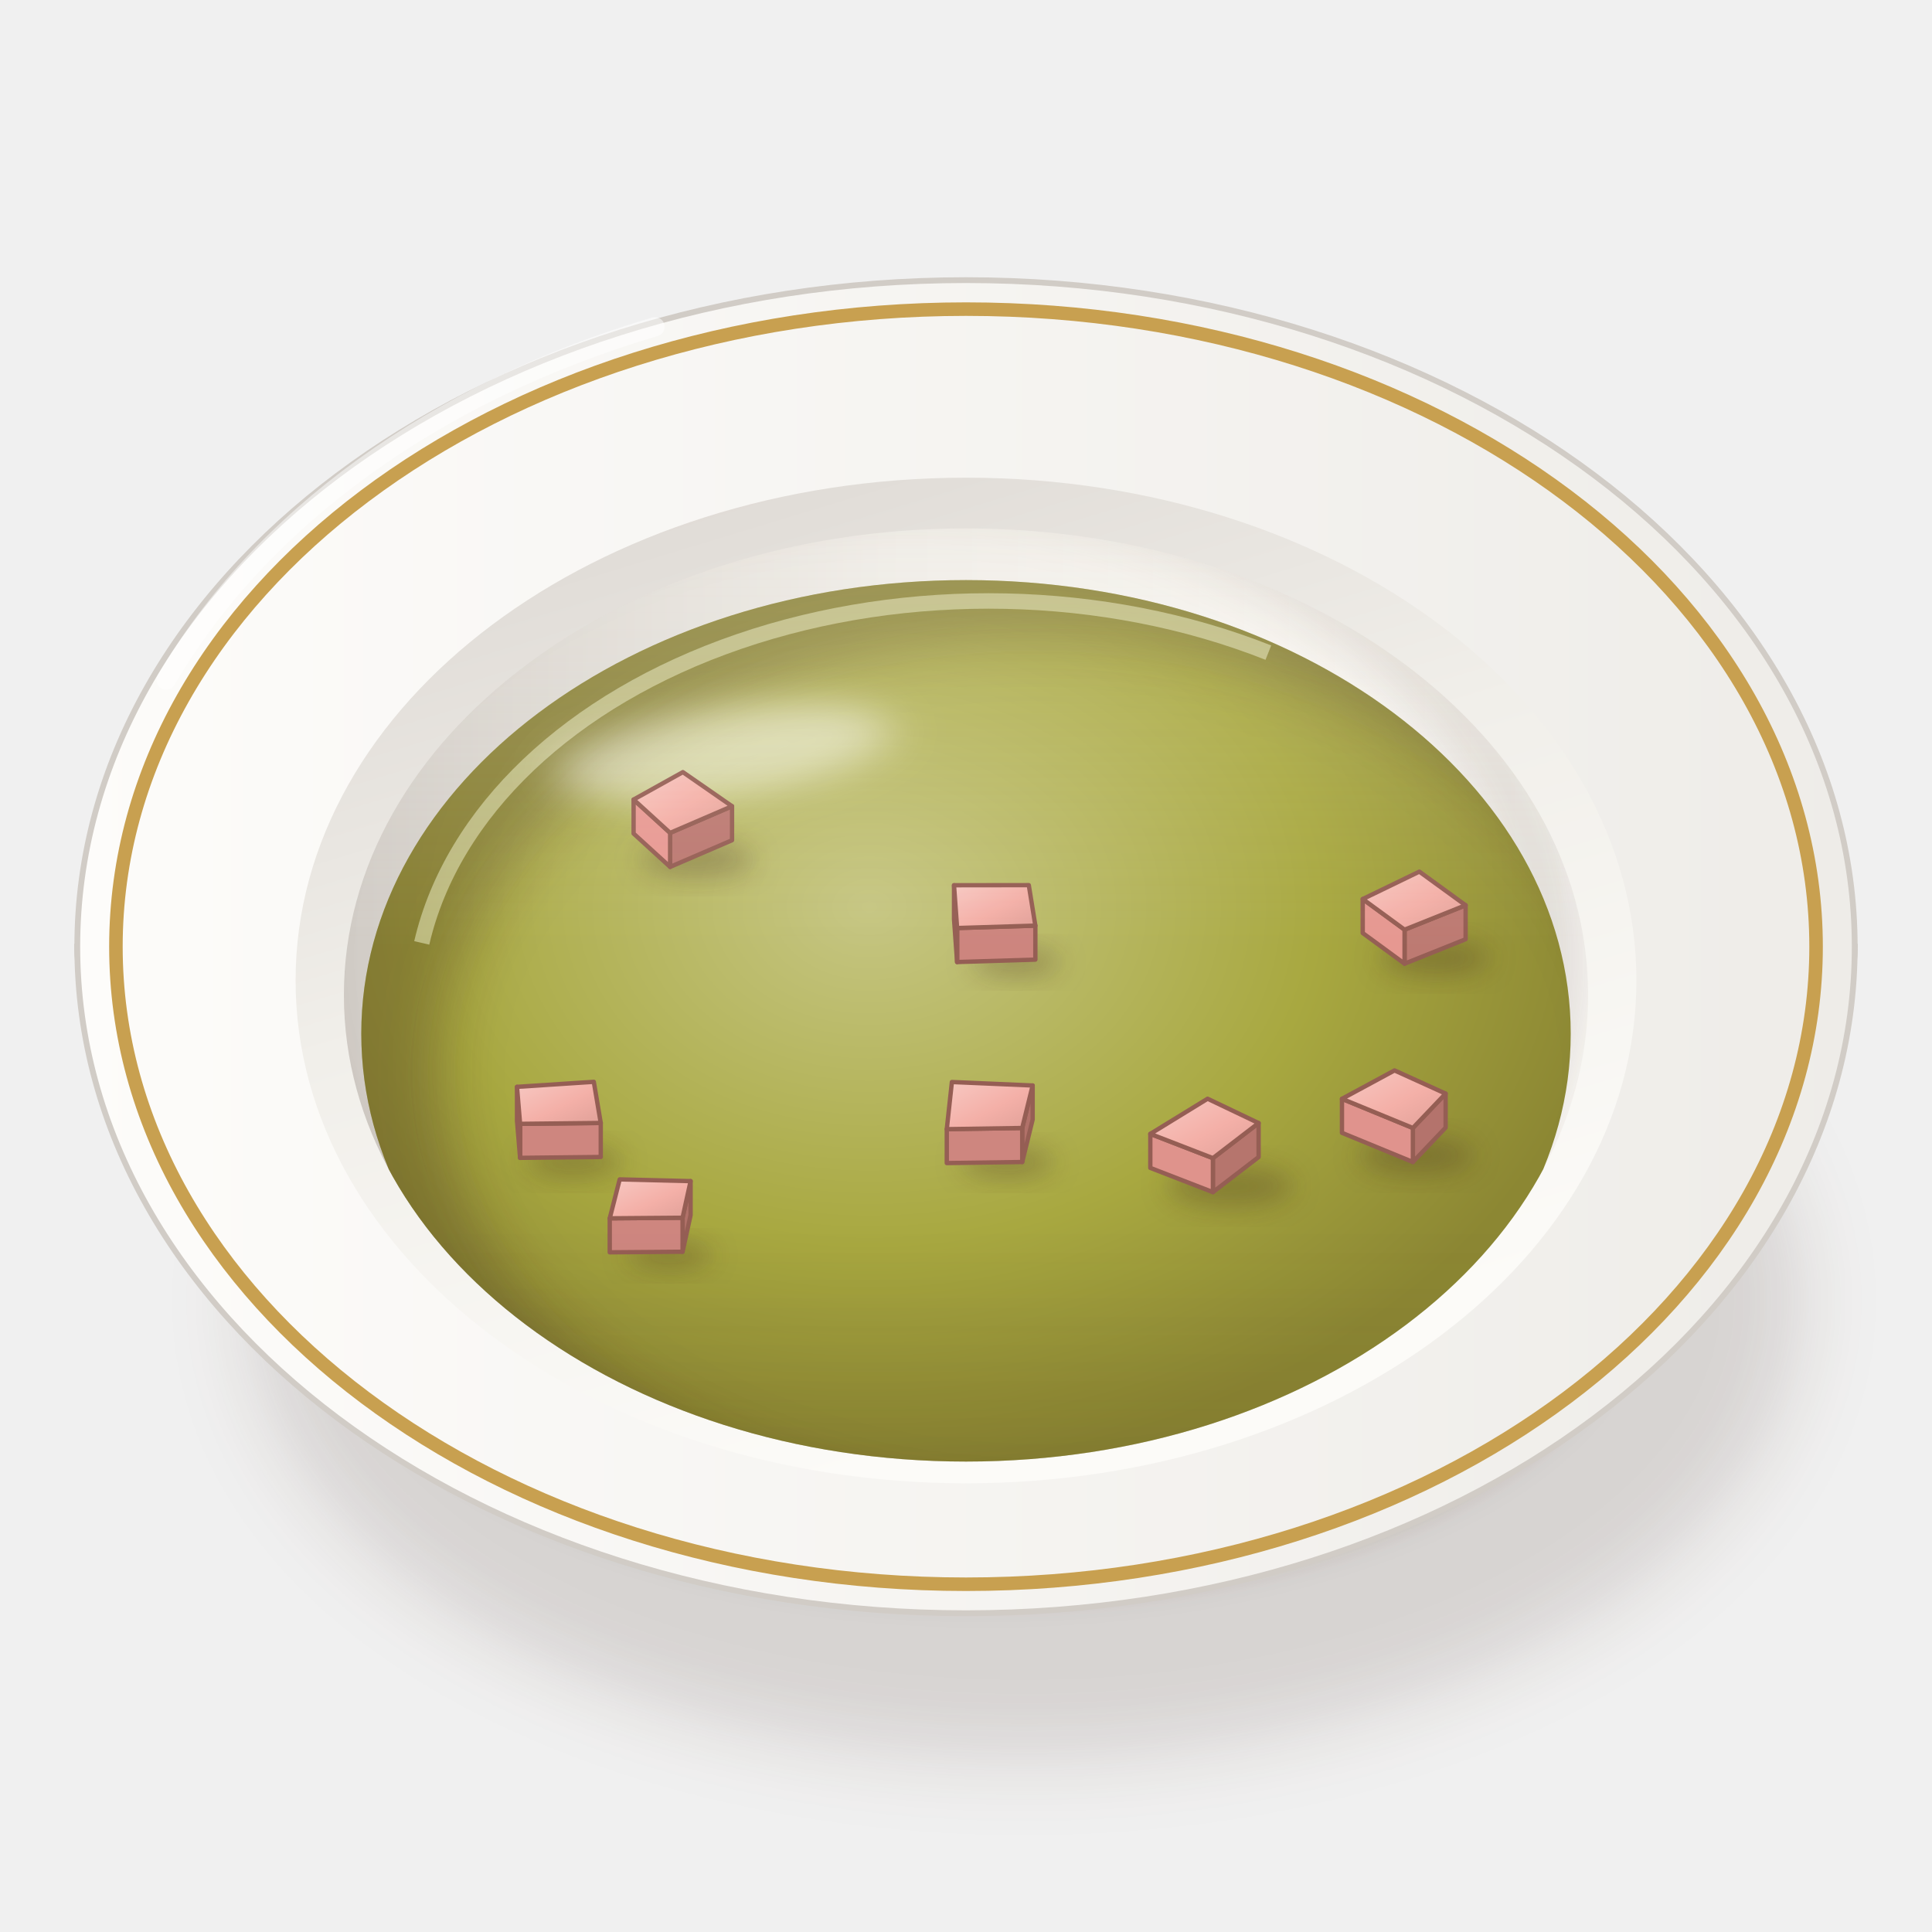
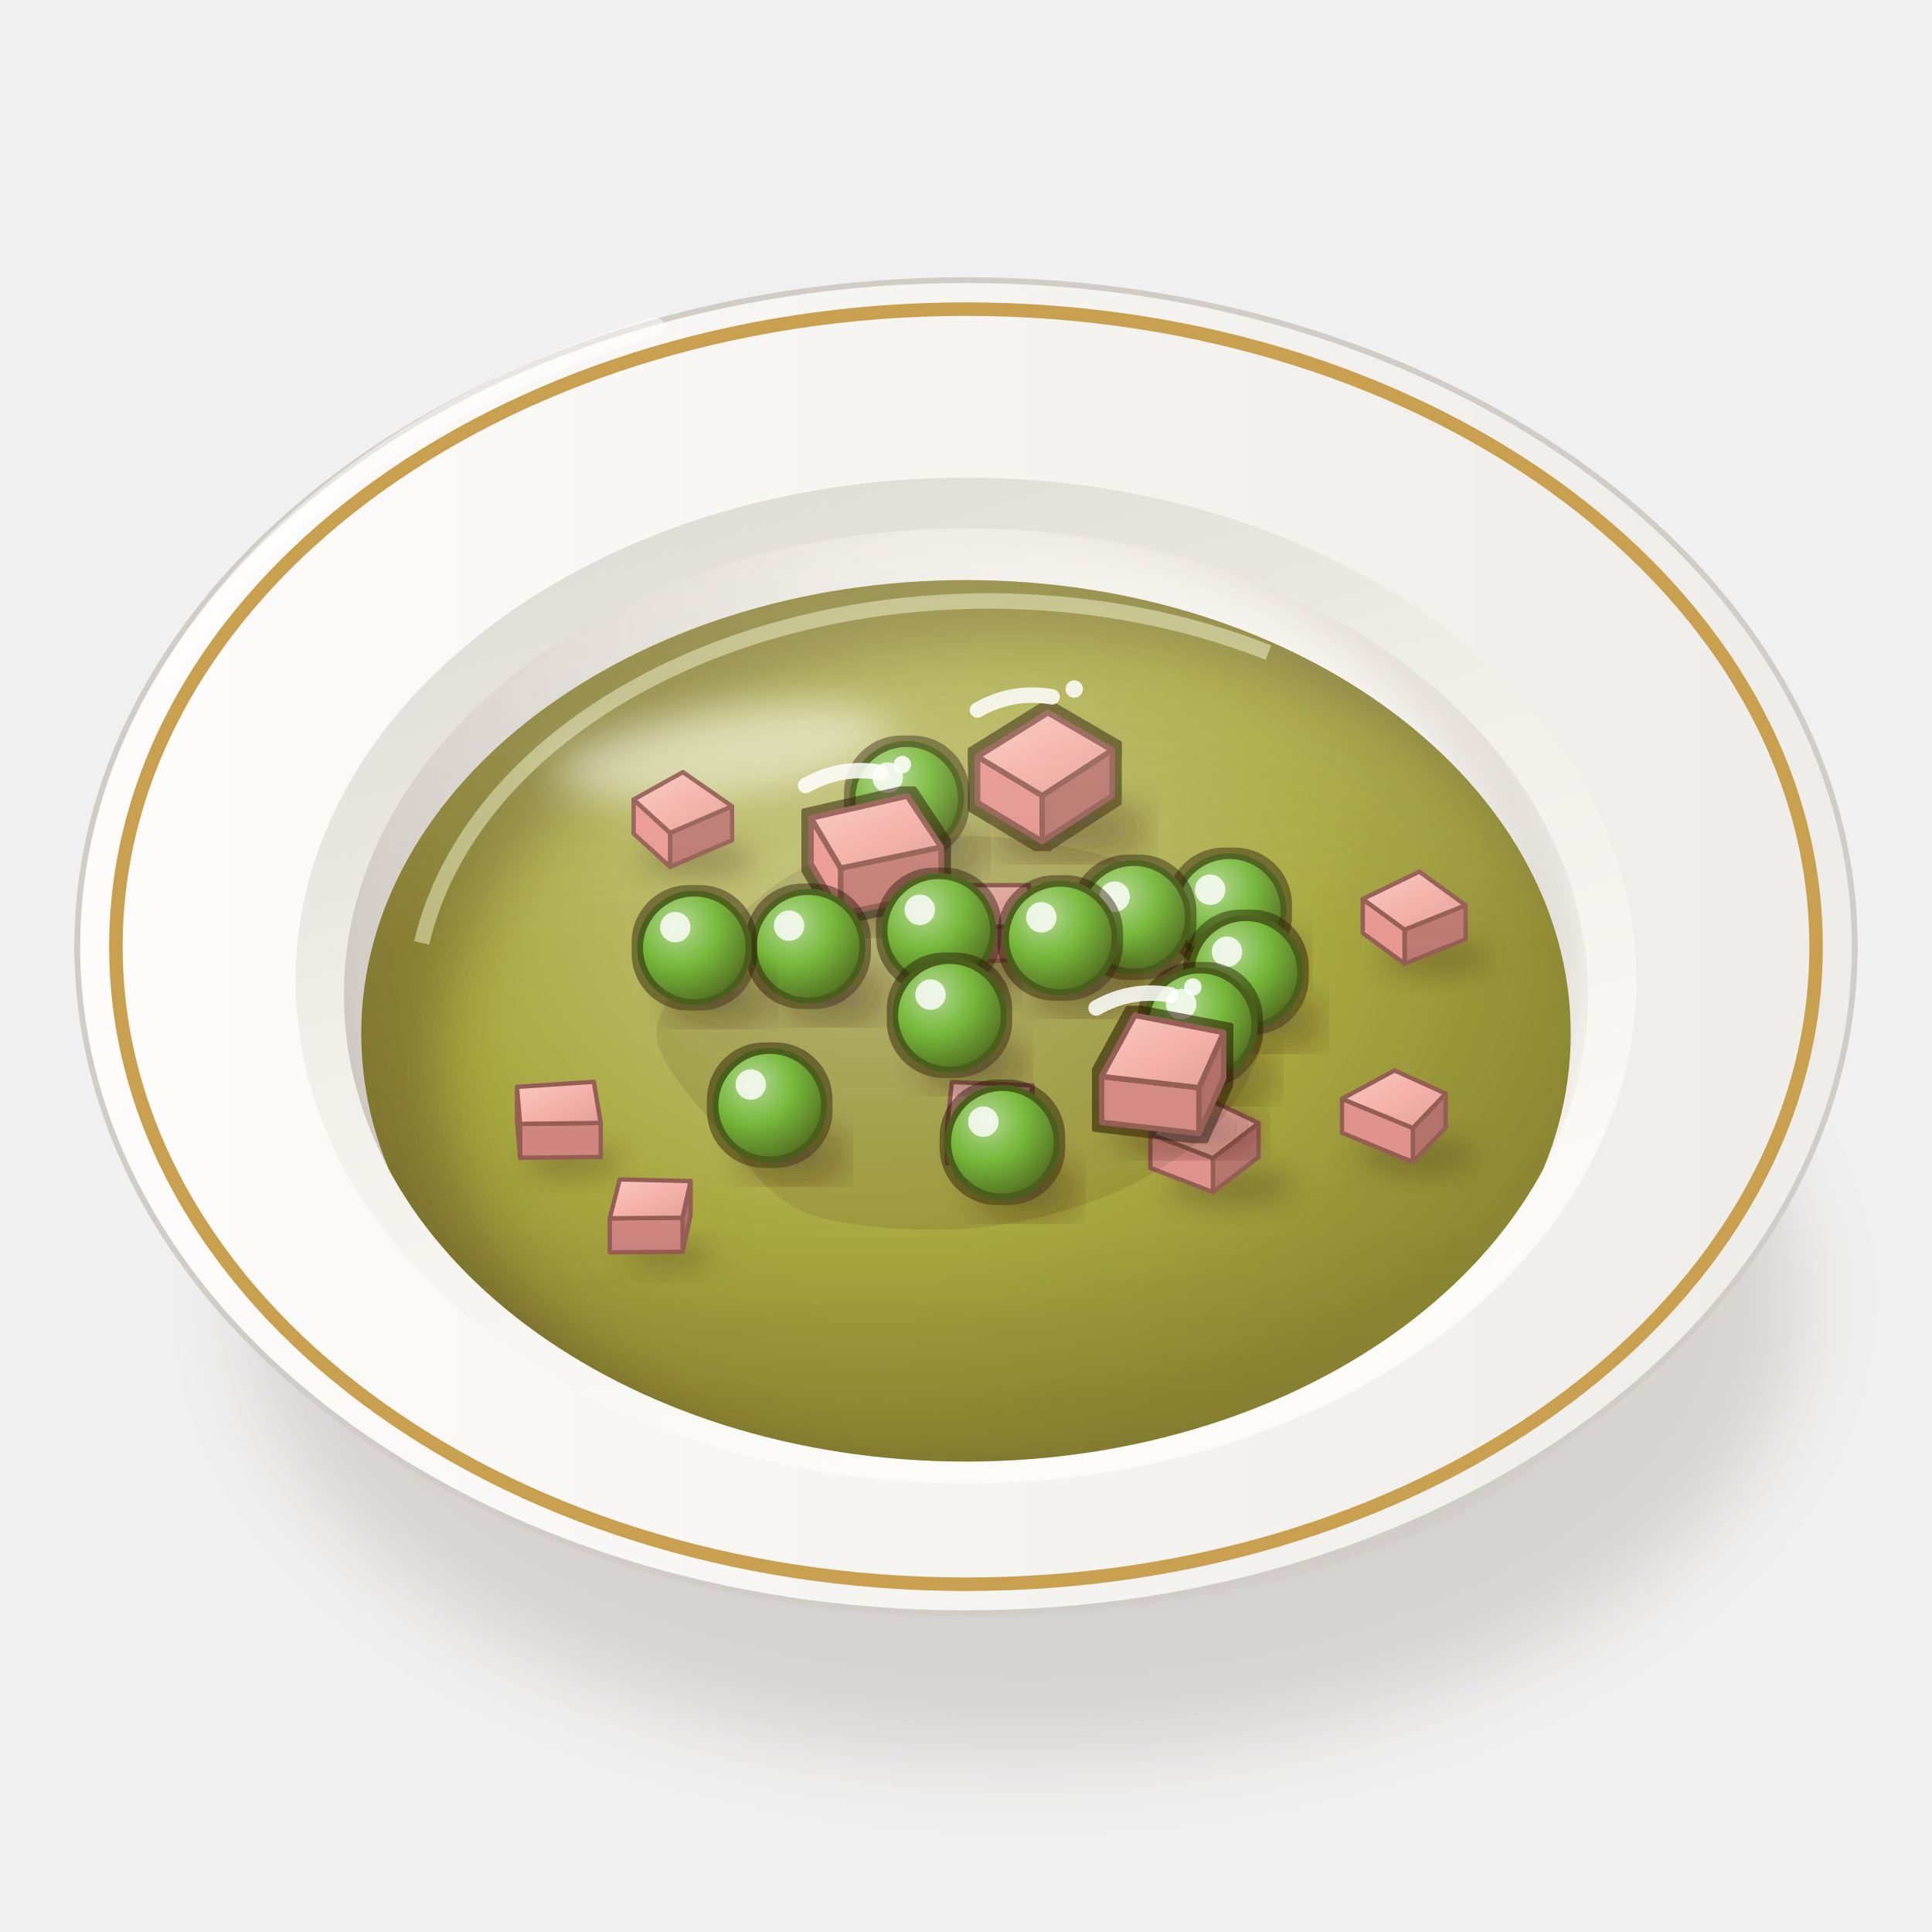
<svg xmlns="http://www.w3.org/2000/svg" viewBox="0 0 200 200" width="400" height="400">
  <defs>
    <filter id="gb_peaham-1" x="-50%" y="-50%" width="200%" height="200%">
      <feGaussianBlur stdDeviation="4" />
    </filter>
    <filter id="gb_peaham-2" x="-50%" y="-50%" width="200%" height="200%">
      <feGaussianBlur stdDeviation="1.6" />
    </filter>
    <linearGradient id="gb_peaham-3" x1="0" y1="0" x2="1" y2="0">
      <stop offset="0" stop-color="#fbfbf7" />
      <stop offset="0.6" stop-color="#eae8e3" />
      <stop offset="1" stop-color="#c9c3bc" />
    </linearGradient>
    <linearGradient id="gb_peaham-4" x1="0" y1="0" x2="1" y2="0">
      <stop offset="0" stop-color="#fdfcfa" />
      <stop offset="1" stop-color="#eeece8" />
    </linearGradient>
    <linearGradient id="gb_peaham-5" x1="0" y1="0" x2="0.4" y2="1">
      <stop offset="0" stop-color="#dad5d0" />
      <stop offset="0.5" stop-color="#f1efea" />
      <stop offset="1" stop-color="#fcfbf8" />
    </linearGradient>
    <linearGradient id="gb_peaham-6" x1="0" y1="0" x2="1" y2="0">
      <stop offset="0" stop-color="#d1ccc6" />
      <stop offset="0.45" stop-color="#eeece8" />
      <stop offset="1" stop-color="#fcfbf7" />
    </linearGradient>
    <clipPath id="gb_peaham-7">
      <path d="M35.6,103A64.4,48.3 0 1 0 164.4,103A64.4,48.3 0 1 0 35.6,103Z" />
    </clipPath>
    <filter id="gb_peaham-8" x="-50%" y="-50%" width="200%" height="200%">
      <feGaussianBlur stdDeviation="2.5" />
    </filter>
    <clipPath id="gb_peaham-9">
      <path d="M35.6,103 A64.4,48.3 0 0 0 164.4,103 L200,103 L200,0 L0,0 L0,103Z" />
    </clipPath>
    <radialGradient id="gb_peaham-10" cx="0.42" cy="0.36" r="0.62">
      <stop offset="0" stop-color="#c6c683" />
      <stop offset="0.6" stop-color="#a8a840" />
      <stop offset="1" stop-color="#8c8733" />
    </radialGradient>
    <clipPath id="gb_peaham-11">
      <path d="M37.4,107A62.6,46.95 0 1 0 162.6,107A62.6,46.95 0 1 0 37.4,107Z" />
    </clipPath>
    <filter id="gb_peaham-12" x="-50%" y="-50%" width="200%" height="200%">
      <feGaussianBlur stdDeviation="3" />
    </filter>
    <filter id="gb_peaham-13" x="-50%" y="-50%" width="200%" height="200%">
      <feGaussianBlur stdDeviation="2.2" />
    </filter>
    <linearGradient id="gb_peaham-14" x1="0" y1="0" x2="1" y2="1">
      <stop offset="0" stop-color="#f7c8c2" />
      <stop offset="0.55" stop-color="#f4b0a8" />
      <stop offset="1" stop-color="#e0a098" />
    </linearGradient>
    <filter id="gb_peaham-15" x="-50%" y="-50%" width="200%" height="200%">
      <feGaussianBlur stdDeviation="1.4" />
    </filter>
-     <linearGradient id="gb_peaham-16" x1="0" y1="0" x2="0" y2="1">
+     <radialGradient id="gb_peaham-16" cx="0.35" cy="0.3" r="0.75">
+       <stop offset="0" stop-color="#b4d893" />
+       <stop offset="0.5" stop-color="#76b83a" />
+       <stop offset="1" stop-color="#546e23" />
+     </radialGradient>
+     <filter id="gb_peaham-17" x="-8%" y="-8%" width="116%" height="116%">
+       <feMorphology in="SourceAlpha" operator="dilate" radius="0.5" result="d" />
+       <feFlood flood-color="#2a1206" flood-opacity="0.45" />
+       <feComposite in2="d" operator="in" result="o" />
+       <feMerge>
+         <feMergeNode in="o" />
+         <feMergeNode in="SourceGraphic" />
+       </feMerge>
+     </filter>
+     <filter id="gb_peaham-18" x="-8%" y="-8%" width="116%" height="116%">
+       <feMorphology in="SourceAlpha" operator="dilate" radius="0.7" result="d" />
+       <feFlood flood-color="#2a1206" flood-opacity="0.55" />
+       <feComposite in2="d" operator="in" result="o" />
+       <feMerge>
+         <feMergeNode in="o" />
+         <feMergeNode in="SourceGraphic" />
+       </feMerge>
+     </filter>
+     <linearGradient id="gb_peaham-19" x1="0" y1="0" x2="0" y2="1">
      <stop offset="0" stop-color="#fff8ec" stop-opacity="0.2" />
      <stop offset="0.45" stop-color="#fff8ec" stop-opacity="0" />
      <stop offset="0.75" stop-color="#3a2212" stop-opacity="0" />
      <stop offset="1" stop-color="#3a2212" stop-opacity="0.1" />
    </linearGradient>
  </defs>
  <ellipse cx="106" cy="134.63" rx="80.37" ry="47.36" fill="#3a2212" opacity="0.14" filter="url(#gb_peaham-1)" />
  <ellipse cx="102" cy="132.63" rx="66.02" ry="32.29" fill="#3a2212" opacity="0.28" filter="url(#gb_peaham-2)" />
  <path d="M8,98 C8,114 32.8,134.7 44.8,136.77 L155.2,136.77 C167.2,134.7 192,114 192,98Z" fill="url(#gb_peaham-3)" stroke="#c0bab3" stroke-width=".6" />
  <path d="M8,98A92,69 0 1 0 192,98A92,69 0 1 0 8,98Z" fill="url(#gb_peaham-4)" stroke="#d1ccc6" stroke-width=".6" />
  <path d="M12,98A88,66 0 1 0 188,98A88,66 0 1 0 12,98Z" fill="none" stroke="#c8a050" stroke-width="1.4" />
  <path d="M30.6,101.5A69.4,52.05 0 1 0 169.4,101.5A69.4,52.05 0 1 0 30.6,101.5Z" fill="url(#gb_peaham-5)" />
  <path d="M35.6,103A64.4,48.3 0 1 0 164.4,103A64.4,48.3 0 1 0 35.6,103Z" fill="url(#gb_peaham-6)" />
  <g clip-path="url(#gb_peaham-7)">
    <path d="M27.6,99A66.4,50.3 0 1 0 160.4,99A66.4,50.3 0 1 0 27.6,99Z" fill="none" stroke="#3a2212" stroke-width="8" opacity=".14" filter="url(#gb_peaham-8)" />
  </g>
  <g clip-path="url(#gb_peaham-7)">
    <path d="M37.4,107A62.6,46.95 0 1 0 162.6,107A62.6,46.95 0 1 0 37.4,107Z" fill="url(#gb_peaham-10)" />
    <g clip-path="url(#gb_peaham-11)">
      <path fill-rule="evenodd" d="M0,0 H200 V200 H0Z M45.65,111A61.35,45.07 0 1 0 168.35,111A61.35,45.07 0 1 0 45.65,111Z" fill="#3a2212" opacity="0.3" filter="url(#gb_peaham-12)" />
      <path d="M43.66,97.61 A59.47,42.26 0 0 1 131.3,67.56" stroke="#d8d8a9" stroke-width="1.6" fill="none" opacity=".65" />
    </g>
  </g>
  <g clip-path="url(#gb_peaham-11)">
    <ellipse cx="74.96" cy="77.89" rx="17.53" ry="4.5" fill="#fff" opacity="0.5" transform="rotate(-8 74.96 77.89)" filter="url(#gb_peaham-13)" />
  </g>
  <g clip-path="url(#gb_peaham-9)">
    <ellipse cx="72.16" cy="88.95" rx="5.9" ry="1.89" fill="#3a2212" opacity="0.28" filter="url(#gb_peaham-15)" />
    <path d="M75.78,83.46L69.37,86.22L69.37,89.74L75.78,86.98Z" fill="#bc7972" stroke="#955e54" stroke-width="0.45" stroke-linejoin="round" />
    <path d="M69.37,86.22L65.59,82.77L65.59,86.29L69.37,89.74Z" fill="#e89993" stroke="#955e54" stroke-width="0.45" stroke-linejoin="round" />
    <path d="M70.69,79.93L75.78,83.46L69.37,86.22L65.59,82.77Z" fill="url(#gb_peaham-14)" stroke="#955e54" stroke-width="0.45" stroke-linejoin="round" />
    <ellipse cx="148.55" cy="99.17" rx="5.75" ry="1.84" fill="#3a2212" opacity="0.28" filter="url(#gb_peaham-15)" />
    <path d="M151.72,93.71L145.4,96.24L145.4,99.76L151.72,97.23Z" fill="#bd7a72" stroke="#955e54" stroke-width="0.45" stroke-linejoin="round" />
    <path d="M145.4,96.24L141.07,93.07L141.07,96.59L145.4,99.76Z" fill="#e69891" stroke="#955e54" stroke-width="0.45" stroke-linejoin="round" />
    <path d="M146.93,90.23L151.72,93.71L145.4,96.24L141.07,93.07Z" fill="url(#gb_peaham-14)" stroke="#955e54" stroke-width="0.45" stroke-linejoin="round" />
    <ellipse cx="105.17" cy="99.6" rx="4.63" ry="1.48" fill="#3a2212" opacity="0.28" filter="url(#gb_peaham-15)" />
    <path d="M107.18,95.82L99.08,96.07L99.08,99.59L107.18,99.34Z" fill="#cd857e" stroke="#955e54" stroke-width="0.45" stroke-linejoin="round" />
    <path d="M99.08,96.07L98.76,91.64L98.76,95.16L99.08,99.59Z" fill="#ec9c96" stroke="#955e54" stroke-width="0.45" stroke-linejoin="round" />
    <path d="M106.5,91.63L107.18,95.82L99.08,96.07L98.76,91.64Z" fill="url(#gb_peaham-14)" stroke="#955e54" stroke-width="0.45" stroke-linejoin="round" />
    <ellipse cx="146.62" cy="119.63" rx="5.98" ry="1.91" fill="#3a2212" opacity="0.28" filter="url(#gb_peaham-15)" />
    <path d="M149.65,113.21L146.26,116.77L146.26,120.29L149.65,116.73Z" fill="#b4736c" stroke="#955e54" stroke-width="0.45" stroke-linejoin="round" />
    <path d="M146.26,116.77L138.92,113.75L138.92,117.27L146.26,120.29Z" fill="#e0938d" stroke="#955e54" stroke-width="0.45" stroke-linejoin="round" />
    <path d="M144.36,110.81L149.65,113.21L146.26,116.77L138.92,113.75Z" fill="url(#gb_peaham-14)" stroke="#955e54" stroke-width="0.45" stroke-linejoin="round" />
    <ellipse cx="59.41" cy="120.28" rx="5.02" ry="1.61" fill="#3a2212" opacity="0.28" filter="url(#gb_peaham-15)" />
    <path d="M62.19,116.25L53.84,116.34L53.84,119.86L62.19,119.77Z" fill="#ce867f" stroke="#955e54" stroke-width="0.45" stroke-linejoin="round" />
    <path d="M53.84,116.34L53.52,112.51L53.52,116.03L53.84,119.86Z" fill="#ec9c96" stroke="#955e54" stroke-width="0.45" stroke-linejoin="round" />
    <path d="M61.47,111.99L62.19,116.25L53.84,116.34L53.52,112.51Z" fill="url(#gb_peaham-14)" stroke="#955e54" stroke-width="0.45" stroke-linejoin="round" />
    <ellipse cx="104.27" cy="120.34" rx="4.86" ry="1.56" fill="#3a2212" opacity="0.28" filter="url(#gb_peaham-15)" />
    <path d="M106.9,112.37L105.82,116.77L105.82,120.29L106.9,115.89Z" fill="#b17169" stroke="#955e54" stroke-width="0.45" stroke-linejoin="round" />
    <path d="M105.82,116.77L98.01,116.89L98.01,120.4L105.82,120.29Z" fill="#ce867f" stroke="#955e54" stroke-width="0.45" stroke-linejoin="round" />
    <path d="M98.54,112.01L106.9,112.37L105.82,116.77L98.01,116.89Z" fill="url(#gb_peaham-14)" stroke="#955e54" stroke-width="0.45" stroke-linejoin="round" />
    <ellipse cx="127.34" cy="122.79" rx="6.57" ry="2.1" fill="#3a2212" opacity="0.28" filter="url(#gb_peaham-15)" />
    <path d="M130.29,116.26L125.56,119.89L125.56,123.41L130.29,119.78Z" fill="#b6756d" stroke="#955e54" stroke-width="0.45" stroke-linejoin="round" />
    <path d="M125.56,119.89L119.08,117.38L119.08,120.9L125.56,123.41Z" fill="#df938c" stroke="#955e54" stroke-width="0.45" stroke-linejoin="round" />
    <path d="M125.01,113.74L130.29,116.26L125.56,119.89L119.08,117.38Z" fill="url(#gb_peaham-14)" stroke="#955e54" stroke-width="0.45" stroke-linejoin="round" />
    <ellipse cx="69.33" cy="129.98" rx="4.42" ry="1.41" fill="#3a2212" opacity="0.28" filter="url(#gb_peaham-15)" />
    <path d="M71.49,122.27L70.66,126.06L70.66,129.58L71.49,125.79Z" fill="#b17169" stroke="#955e54" stroke-width="0.45" stroke-linejoin="round" />
    <path d="M70.66,126.06L63.12,126.12L63.12,129.64L70.66,129.58Z" fill="#ce867f" stroke="#955e54" stroke-width="0.45" stroke-linejoin="round" />
    <path d="M64.15,122.09L71.49,122.27L70.66,126.06L63.12,126.12Z" fill="url(#gb_peaham-14)" stroke="#955e54" stroke-width="0.45" stroke-linejoin="round" />
+     <path d="M130.85,107C130.43,110.03 128.17,114.07 125.79,116.57C123.41,119.07 118.83,122.07 114.97,123.66C111.1,125.26 104.74,126.93 100,127.21C95.26,127.49 87.25,127.11 83.36,125.53C79.47,123.94 76.38,119.41 74.06,116.63C71.75,113.85 67.95,109.89 67.94,107C67.93,104.11 71.59,100.01 74.02,97.36C76.45,94.71 80.25,90.98 84.15,89.35C88.04,87.73 95.21,86.57 100,86.54C104.78,86.51 111.75,87.66 116.03,89.14C120.32,90.62 126.31,93.73 128.54,96.4C130.76,99.08 131.26,103.97 130.85,107Z" fill="#3a2212" opacity=".12" />
+     <g filter="url(#gb_peaham-17)">
+       <g transform="translate(93.87 82.64) scale(1.25) translate(-93.87 -82.64)">
+         <ellipse cx="95.87" cy="86.74" rx="4.05" ry="1.8" fill="#3a2212" opacity="0.3" filter="url(#gb_peaham-15)" />
+         <circle cx="93.87" cy="82.64" r="4.5" fill="url(#gb_peaham-16)" stroke="#4c5e1d" stroke-width=".5" />
+         <circle cx="92.29" cy="80.93" r="1.26" fill="#fff" opacity=".8" />
+       </g>
+     </g>
+     <g filter="url(#gb_peaham-18)">
+       <g transform="translate(108.41 82.9) scale(1.25) translate(-108.41 -82.9)">
+         <ellipse cx="110.41" cy="85.3" rx="6.06" ry="1.94" fill="#3a2212" opacity="0.28" filter="url(#gb_peaham-15)" />
+         <path d="M113.78,78.7L107.99,82.47L107.99,86.26L113.78,82.49Z" fill="#b8766e" stroke="#955e54" stroke-width="0.45" stroke-linejoin="round" />
+         <path d="M107.99,82.47L102.64,79.25L102.64,83.04L107.99,86.26Z" fill="#e49690" stroke="#955e54" stroke-width="0.45" stroke-linejoin="round" />
+         <path d="M108.47,75.61L113.78,78.7L107.99,82.47L102.64,79.25Z" fill="url(#gb_peaham-14)" stroke="#955e54" stroke-width="0.45" stroke-linejoin="round" />
+       </g>
+     </g>
+     <g transform="translate(105.05 72.82) rotate(-10)">
+       <path d="M-3.92,0 Q0,-1.41 3.92,0" stroke="#fff" stroke-width="1.6" fill="none" stroke-linecap="round" opacity="0.85" />
+       <circle cx="6.32" cy="-.4" r=".9" fill="#fff" opacity="0.85" />
+     </g>
+     <g filter="url(#gb_peaham-18)">
+       <g transform="translate(90.62 90.72) scale(1.25) translate(-90.62 -90.72)">
+         <ellipse cx="92.62" cy="93.12" rx="5.73" ry="1.83" fill="#3a2212" opacity="0.28" filter="url(#gb_peaham-15)" />
+         <path d="M96.07,88.3L87.74,90.04L87.74,93.82L96.07,92.09Z" fill="#c47f78" stroke="#955e54" stroke-width="0.45" stroke-linejoin="round" />
+         <path d="M87.74,90.04L85.29,85.89L85.29,89.68L87.74,93.82Z" fill="#ea9b95" stroke="#955e54" stroke-width="0.45" stroke-linejoin="round" />
+         <path d="M93.26,84.07L96.07,88.3L87.74,90.04L85.29,85.89Z" fill="url(#gb_peaham-14)" stroke="#955e54" stroke-width="0.45" stroke-linejoin="round" />
+       </g>
+     </g>
+     <g transform="translate(87.26 80.64) rotate(-10)">
+       <path d="M-3.92,0 Q0,-1.41 3.92,0" stroke="#fff" stroke-width="1.6" fill="none" stroke-linecap="round" opacity="0.85" />
+       <circle cx="6.32" cy="-.4" r=".9" fill="#fff" opacity="0.85" />
+     </g>
+     <g filter="url(#gb_peaham-17)">
+       <g transform="translate(127.25 94.24) scale(1.25) translate(-127.25 -94.24)">
+         <ellipse cx="129.25" cy="98.34" rx="4.05" ry="1.8" fill="#3a2212" opacity="0.3" filter="url(#gb_peaham-15)" />
+         <circle cx="127.25" cy="94.24" r="4.5" fill="url(#gb_peaham-16)" stroke="#4c5e1d" stroke-width=".5" />
+         <circle cx="125.67" cy="92.53" r="1.26" fill="#fff" opacity=".8" />
+       </g>
+     </g>
+     <g filter="url(#gb_peaham-17)">
+       <g transform="translate(117.36 94.96) scale(1.25) translate(-117.36 -94.96)">
+         <ellipse cx="119.36" cy="99.06" rx="4.05" ry="1.8" fill="#3a2212" opacity="0.3" filter="url(#gb_peaham-15)" />
+         <circle cx="117.36" cy="94.96" r="4.5" fill="url(#gb_peaham-16)" stroke="#4c5e1d" stroke-width=".5" />
+         <circle cx="115.78" cy="93.25" r="1.26" fill="#fff" opacity=".8" />
+       </g>
+     </g>
+     <g filter="url(#gb_peaham-17)">
+       <g transform="translate(97.18 96.32) scale(1.25) translate(-97.18 -96.32)">
+         <ellipse cx="99.18" cy="100.42" rx="4.05" ry="1.8" fill="#3a2212" opacity="0.3" filter="url(#gb_peaham-15)" />
+         <circle cx="97.18" cy="96.32" r="4.5" fill="url(#gb_peaham-16)" stroke="#4c5e1d" stroke-width=".5" />
+         <circle cx="95.61" cy="94.61" r="1.26" fill="#fff" opacity=".8" />
+       </g>
+     </g>
+     <g filter="url(#gb_peaham-17)">
+       <g transform="translate(109.76 97.1) scale(1.25) translate(-109.76 -97.1)">
+         <ellipse cx="111.76" cy="101.2" rx="4.05" ry="1.8" fill="#3a2212" opacity="0.3" filter="url(#gb_peaham-15)" />
+         <circle cx="109.76" cy="97.1" r="4.5" fill="url(#gb_peaham-16)" stroke="#4c5e1d" stroke-width=".5" />
+         <circle cx="108.19" cy="95.39" r="1.26" fill="#fff" opacity=".8" />
+       </g>
+     </g>
+     <g filter="url(#gb_peaham-17)">
+       <g transform="translate(83.66 97.96) scale(1.25) translate(-83.66 -97.96)">
+         <ellipse cx="85.66" cy="102.06" rx="4.05" ry="1.8" fill="#3a2212" opacity="0.3" filter="url(#gb_peaham-15)" />
+         <circle cx="83.66" cy="97.96" r="4.5" fill="url(#gb_peaham-16)" stroke="#4c5e1d" stroke-width=".5" />
+         <circle cx="82.08" cy="96.25" r="1.26" fill="#fff" opacity=".8" />
+       </g>
+     </g>
+     <g filter="url(#gb_peaham-17)">
+       <g transform="translate(71.88 98.12) scale(1.25) translate(-71.88 -98.12)">
+         <ellipse cx="73.88" cy="102.22" rx="4.05" ry="1.8" fill="#3a2212" opacity="0.3" filter="url(#gb_peaham-15)" />
+         <circle cx="71.88" cy="98.12" r="4.5" fill="url(#gb_peaham-16)" stroke="#4c5e1d" stroke-width=".5" />
+         <circle cx="70.3" cy="96.41" r="1.26" fill="#fff" opacity=".8" />
+       </g>
+     </g>
+     <g filter="url(#gb_peaham-17)">
+       <g transform="translate(128.98 100.66) scale(1.25) translate(-128.98 -100.66)">
+         <ellipse cx="130.98" cy="104.76" rx="4.05" ry="1.8" fill="#3a2212" opacity="0.3" filter="url(#gb_peaham-15)" />
+         <circle cx="128.98" cy="100.66" r="4.5" fill="url(#gb_peaham-16)" stroke="#4c5e1d" stroke-width=".5" />
+         <circle cx="127.41" cy="98.95" r="1.26" fill="#fff" opacity=".8" />
+       </g>
+     </g>
+     <g filter="url(#gb_peaham-17)">
+       <g transform="translate(98.29 105.1) scale(1.25) translate(-98.29 -105.1)">
+         <ellipse cx="100.29" cy="109.2" rx="4.05" ry="1.8" fill="#3a2212" opacity="0.3" filter="url(#gb_peaham-15)" />
+         <circle cx="98.29" cy="105.1" r="4.5" fill="url(#gb_peaham-16)" stroke="#4c5e1d" stroke-width=".5" />
+         <circle cx="96.72" cy="103.39" r="1.26" fill="#fff" opacity=".8" />
+       </g>
+     </g>
+     <g filter="url(#gb_peaham-17)">
+       <g transform="translate(124.24 106.08) scale(1.25) translate(-124.24 -106.08)">
+         <ellipse cx="126.24" cy="110.18" rx="4.05" ry="1.8" fill="#3a2212" opacity="0.3" filter="url(#gb_peaham-15)" />
+         <circle cx="124.24" cy="106.08" r="4.5" fill="url(#gb_peaham-16)" stroke="#4c5e1d" stroke-width=".5" />
+         <circle cx="122.67" cy="104.37" r="1.26" fill="#fff" opacity=".8" />
+       </g>
+     </g>
+     <g filter="url(#gb_peaham-18)">
+       <g transform="translate(120.69 113.75) scale(1.25) translate(-120.69 -113.75)">
+         <ellipse cx="122.69" cy="116.15" rx="5.58" ry="1.79" fill="#3a2212" opacity="0.28" filter="url(#gb_peaham-15)" />
+         <path d="M125.47,108.26L123.43,112.83L123.43,116.62L125.47,112.05Z" fill="#b1716a" stroke="#955e54" stroke-width="0.45" stroke-linejoin="round" />
+         <path d="M123.43,112.83L115.37,111.9L115.37,115.69L123.43,116.62Z" fill="#d48b84" stroke="#955e54" stroke-width="0.45" stroke-linejoin="round" />
+         <path d="M118.12,106.84L125.47,108.26L123.43,112.83L115.37,111.9Z" fill="url(#gb_peaham-14)" stroke="#955e54" stroke-width="0.45" stroke-linejoin="round" />
+       </g>
+     </g>
+     <g transform="translate(117.33 103.67) rotate(-10)">
+       <path d="M-3.92,0 Q0,-1.41 3.92,0" stroke="#fff" stroke-width="1.6" fill="none" stroke-linecap="round" opacity="0.85" />
+       <circle cx="6.32" cy="-.4" r=".9" fill="#fff" opacity="0.85" />
+     </g>
+     <g filter="url(#gb_peaham-17)">
+       <g transform="translate(79.68 114.41) scale(1.25) translate(-79.68 -114.41)">
+         <ellipse cx="81.68" cy="118.51" rx="4.05" ry="1.8" fill="#3a2212" opacity="0.3" filter="url(#gb_peaham-15)" />
+         <circle cx="79.68" cy="114.41" r="4.5" fill="url(#gb_peaham-16)" stroke="#4c5e1d" stroke-width=".5" />
+         <circle cx="78.11" cy="112.7" r="1.26" fill="#fff" opacity=".8" />
+       </g>
+     </g>
+     <g filter="url(#gb_peaham-17)">
+       <g transform="translate(103.77 118.25) scale(1.25) translate(-103.77 -118.25)">
+         <ellipse cx="105.77" cy="122.35" rx="4.05" ry="1.8" fill="#3a2212" opacity="0.3" filter="url(#gb_peaham-15)" />
+         <circle cx="103.77" cy="118.25" r="4.5" fill="url(#gb_peaham-16)" stroke="#4c5e1d" stroke-width=".5" />
+         <circle cx="102.19" cy="116.54" r="1.26" fill="#fff" opacity=".8" />
+       </g>
+     </g>
    <g clip-path="url(#gb_peaham-11)" />
  </g>
-   <rect x="0" y="54.7" width="200" height="96.6" fill="url(#gb_peaham-16)" clip-path="url(#gb_peaham-7)" />
+   <rect x="0" y="54.7" width="200" height="96.6" fill="url(#gb_peaham-19)" clip-path="url(#gb_peaham-7)" />
  <path d="M17.2,70.4 A92,69 0 0 1 67.8,33.83" stroke="#fff" stroke-width="2" fill="none" stroke-linecap="round" opacity="0.5" />
</svg>
